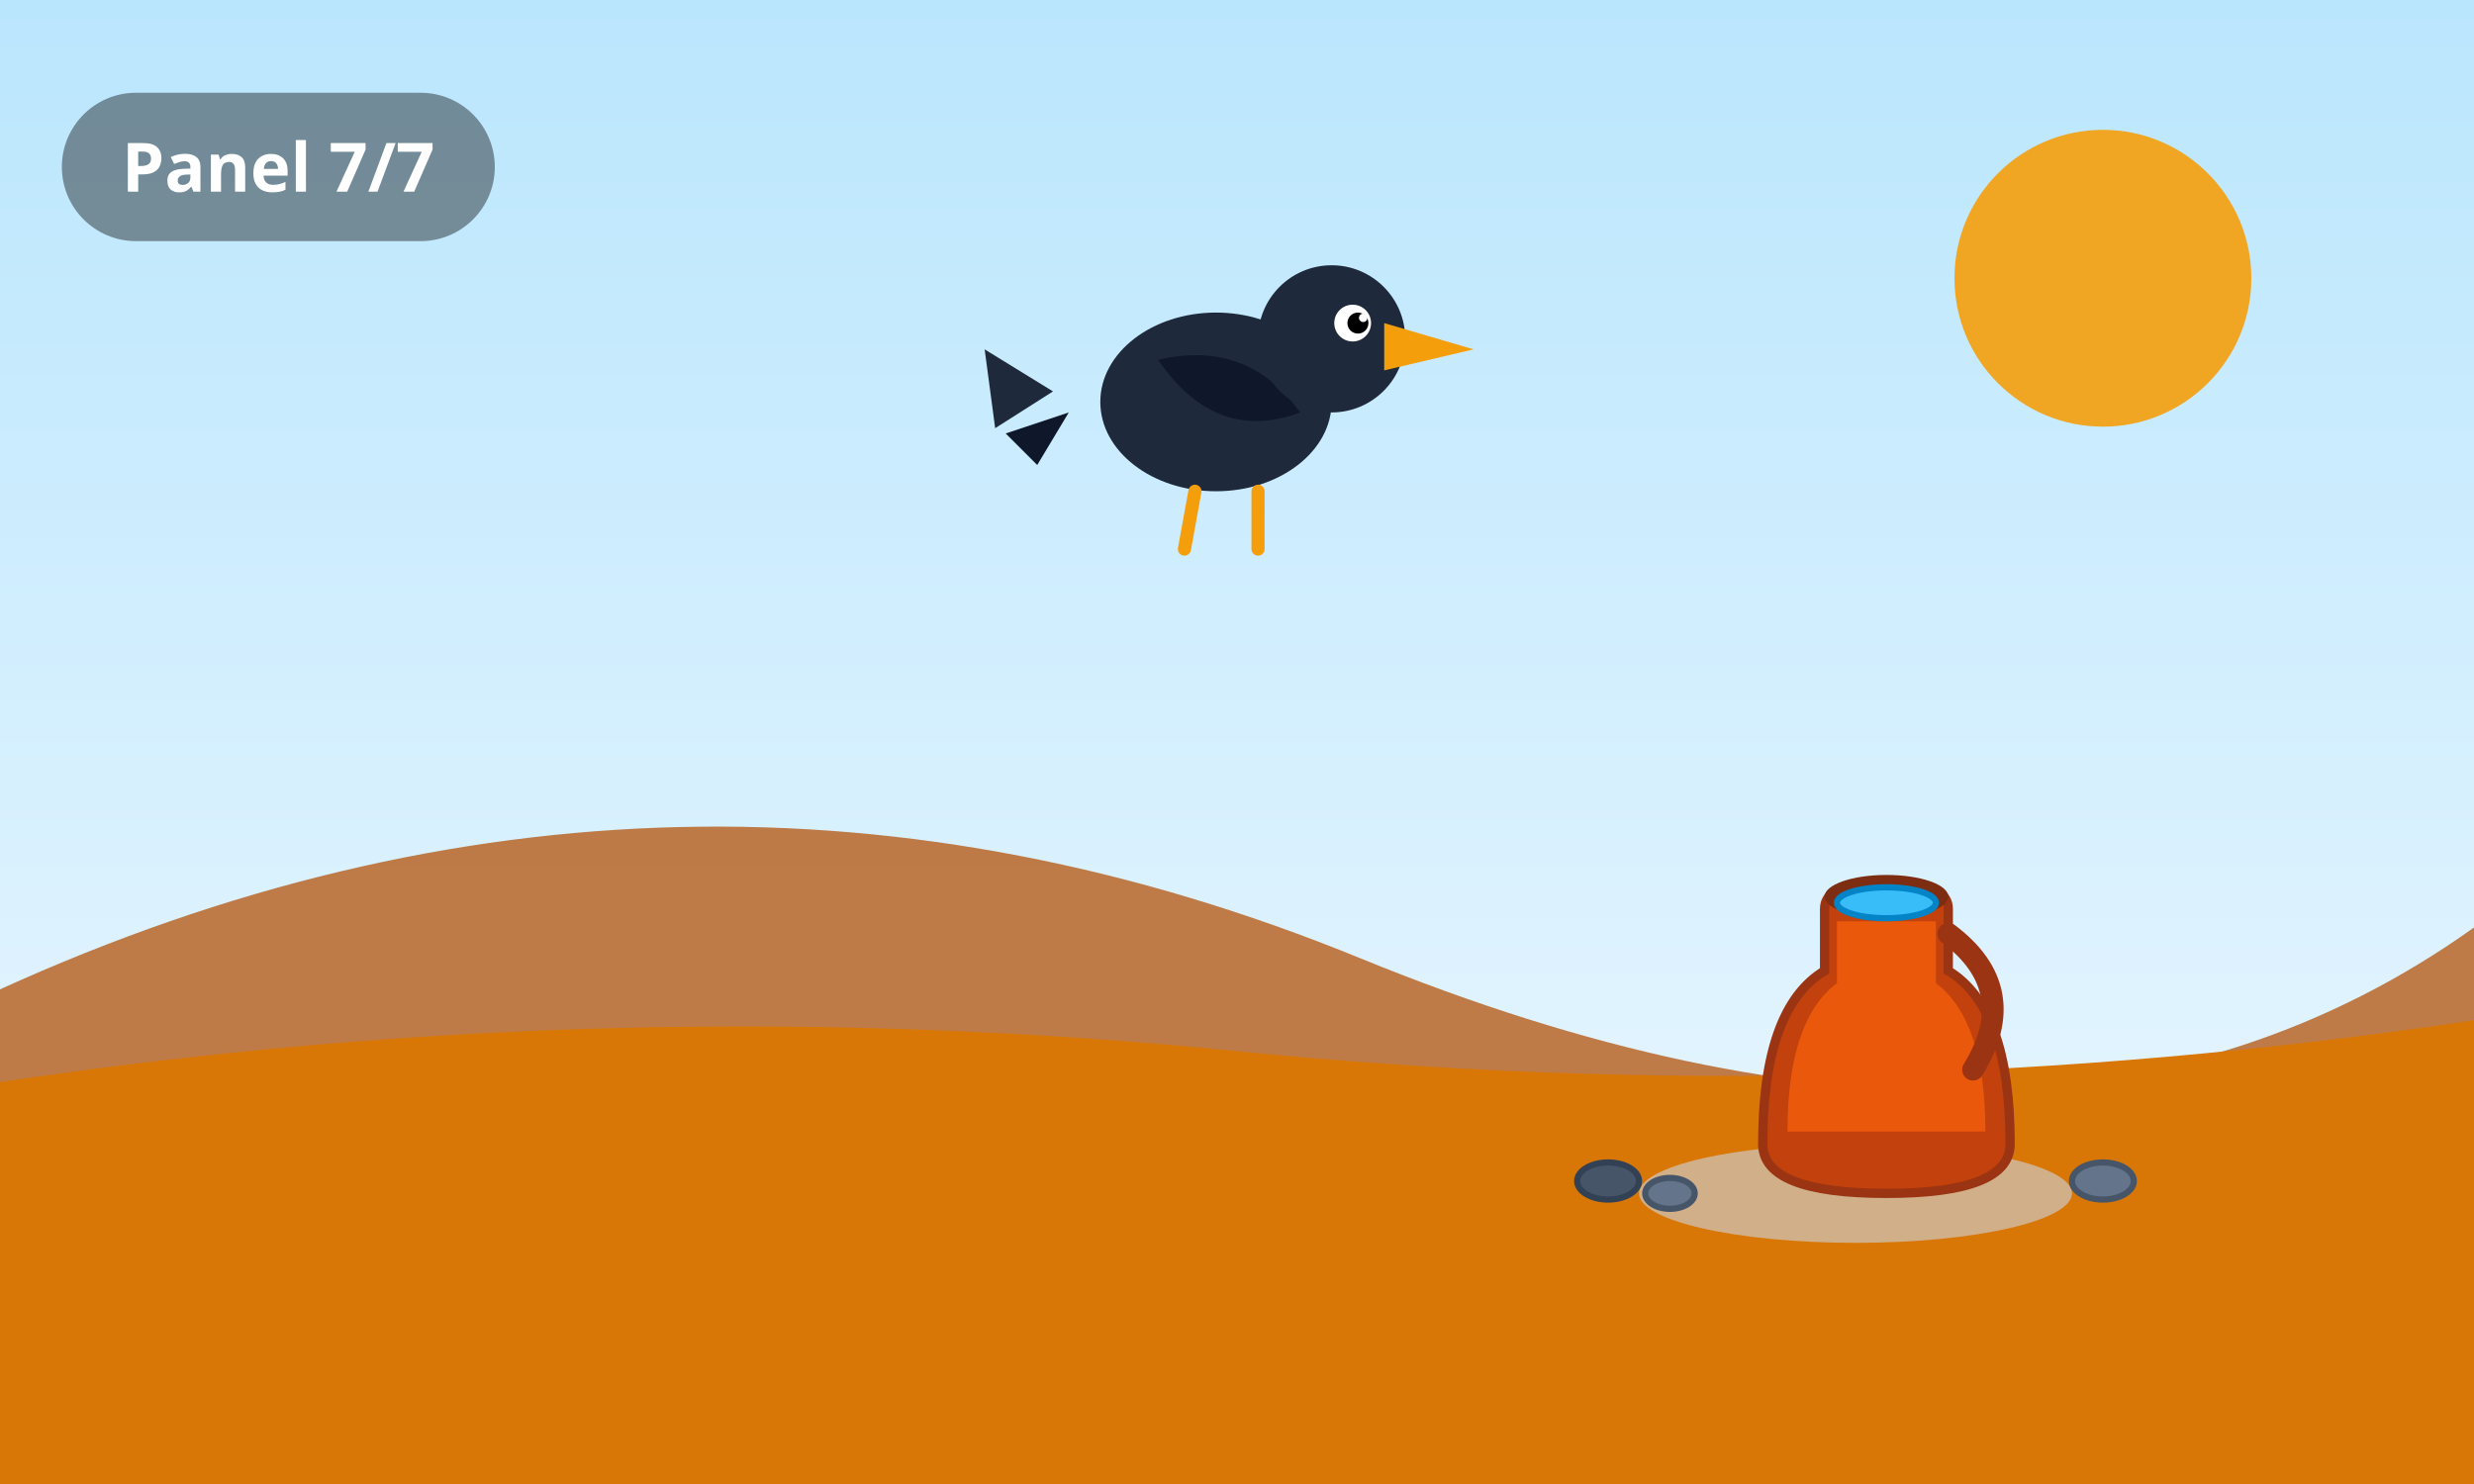
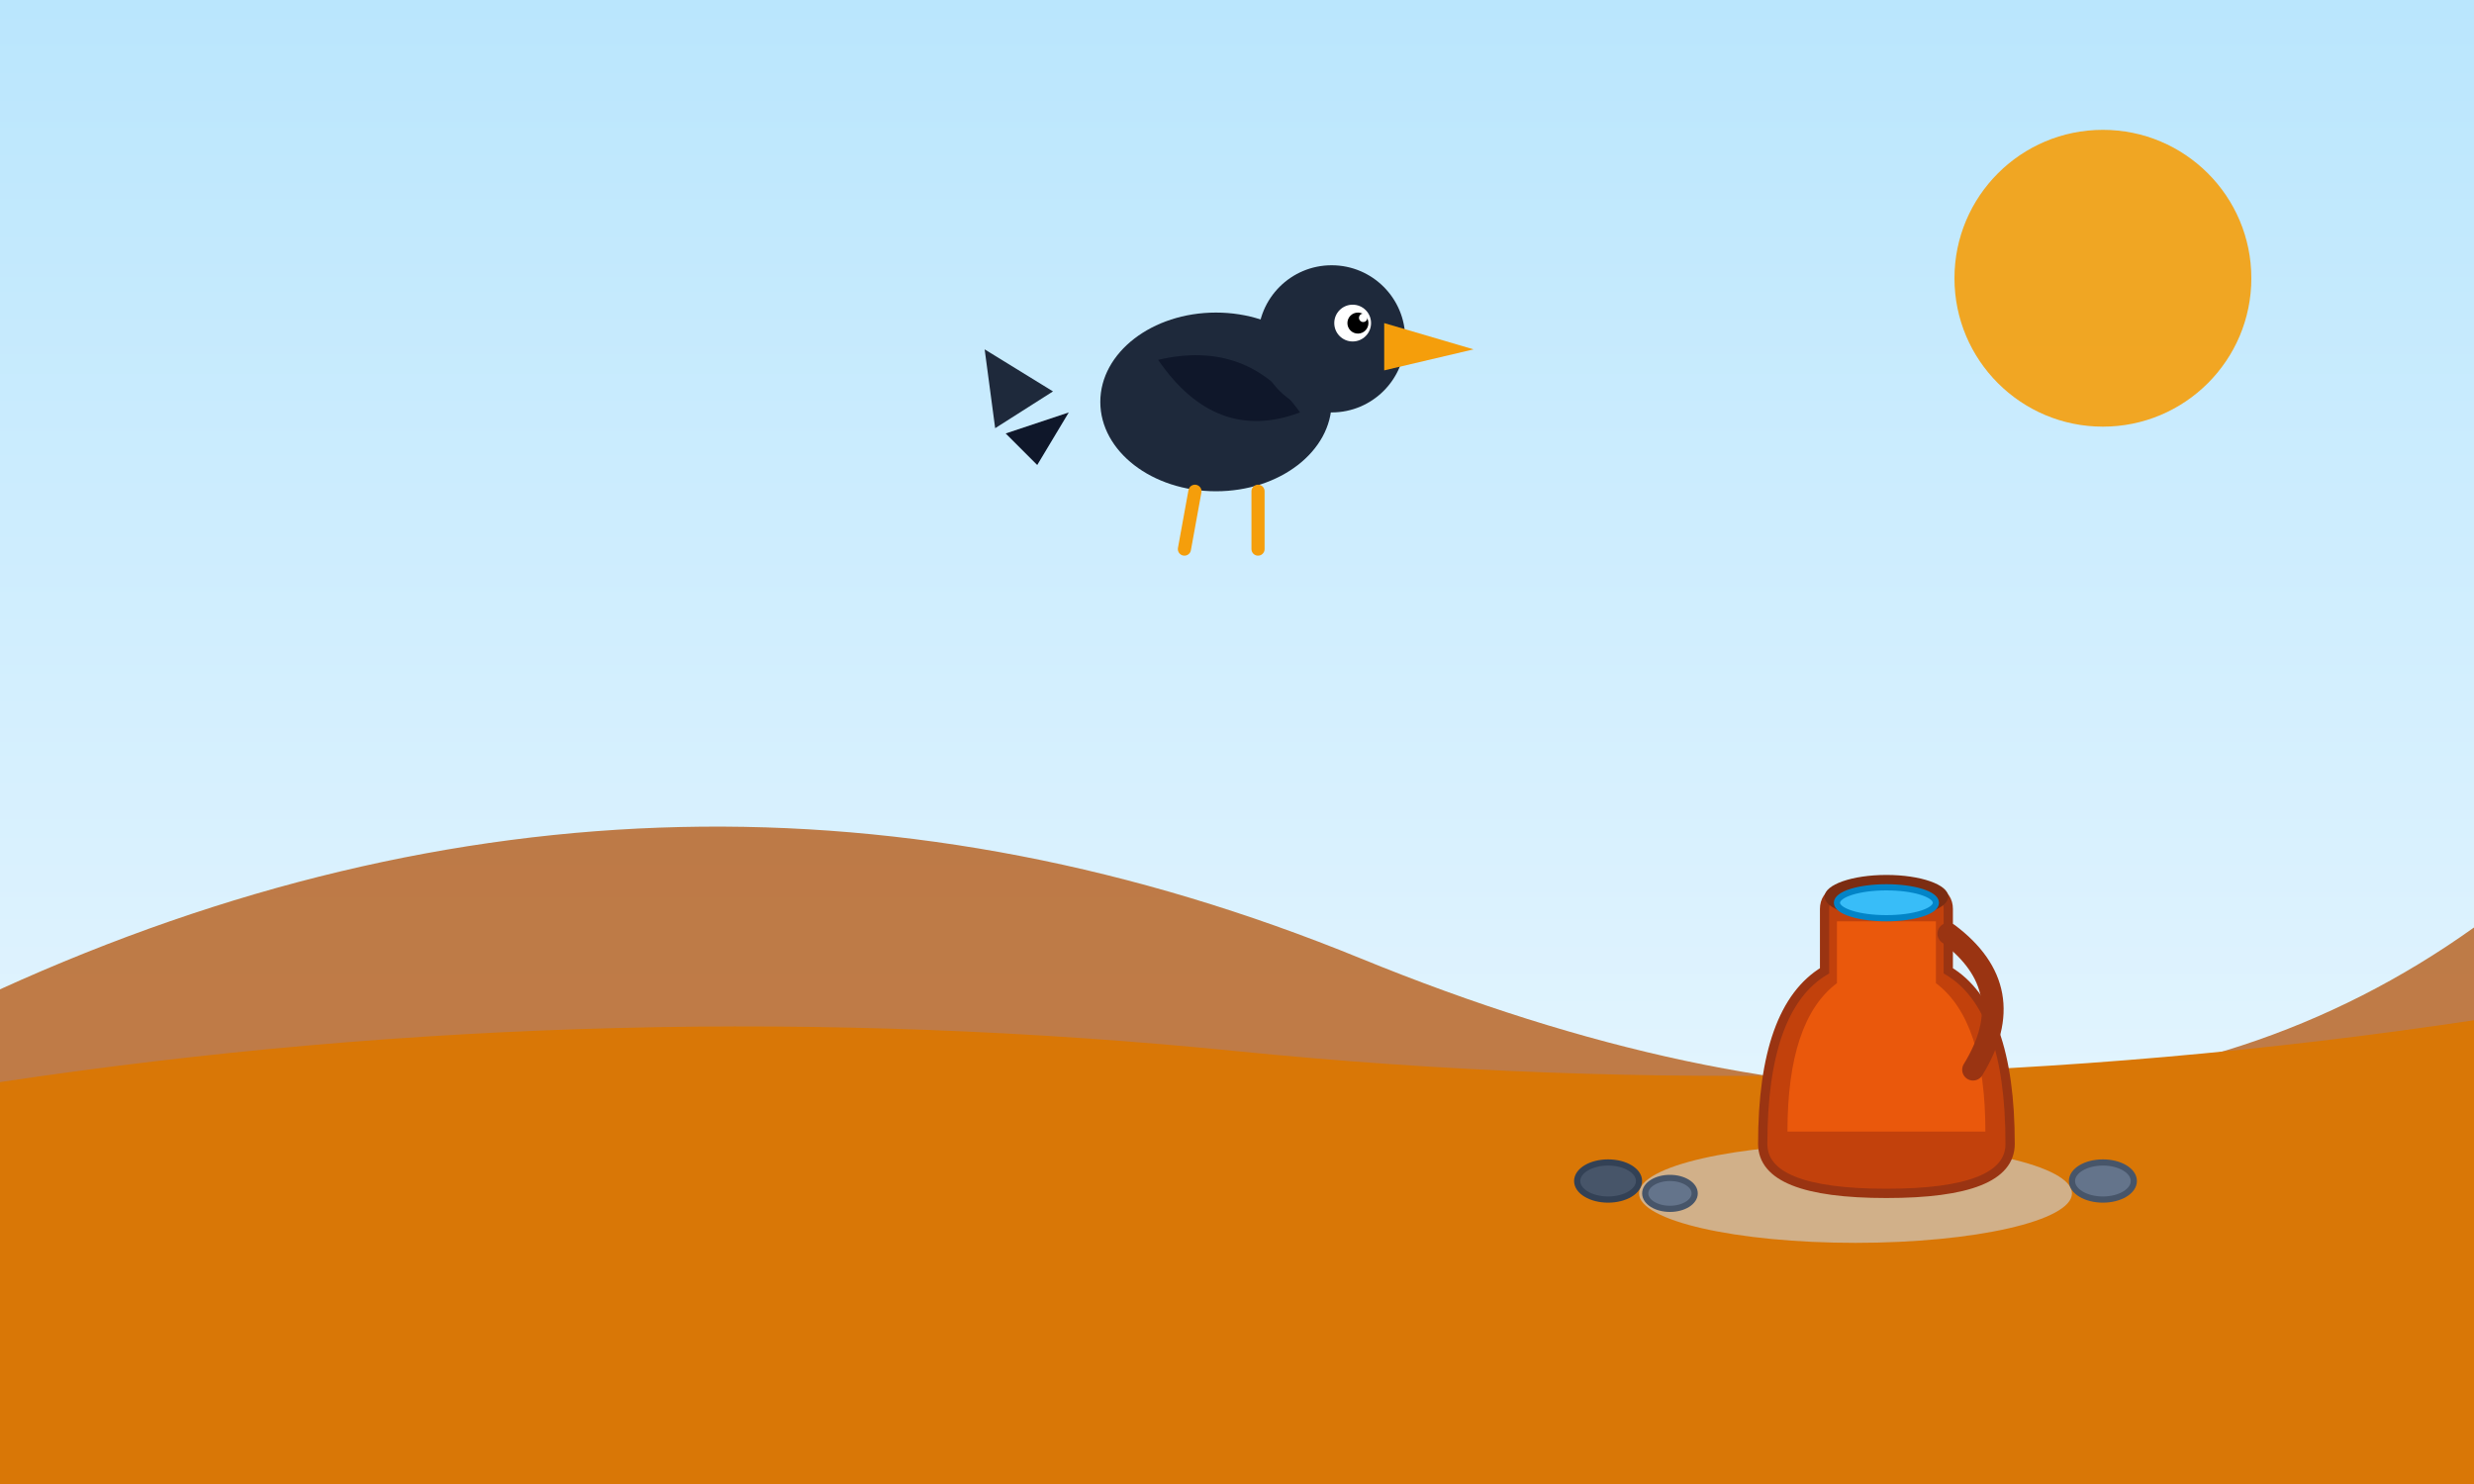
<svg xmlns="http://www.w3.org/2000/svg" viewBox="0 0 400 240" class="story-svg-canvas">
  <defs>
    <linearGradient id="skyGrad_6" x1="0%" y1="0%" x2="0%" y2="100%">
      <stop offset="0%" stop-color="#bae6fd" />
      <stop offset="100%" stop-color="#f0f9ff" />
    </linearGradient>
  </defs>
  <rect width="400" height="240" fill="url(#skyGrad_6)" />
  <circle cx="340" cy="45" r="24" fill="#f59e0b" opacity="0.9" />
  <path d="M 0 160 Q 110 110 220 155 T 400 150 L 400 240 L 0 240 Z" fill="#b45309" opacity="0.75" />
  <path d="M 0 175 Q 100 160 200 170 T 400 165 L 400 240 L 0 240 Z" fill="#d97706" />
  <g transform="translate(275, 135) scale(1)">
    <ellipse cx="25" cy="58" rx="35" ry="8" fill="#CBD5E1" opacity="0.6" />
    <path d="M10 50 Q10 28 20 22 L20 12 Q20 8 28 8 L32 8 Q40 8 40 12 L40 22 Q50 28 50 50 Q50 58 30 58 Q10 58 10 50 Z" fill="#C2410C" stroke="#9A3412" stroke-width="1.5" />
    <path d="M14 48 Q14 30 22 24 L22 14 L38 14 L38 24 Q46 30 46 48 Z" fill="#EA580C" />
    <ellipse cx="30" cy="10" rx="10" ry="3.5" fill="#7C2D12" />
    <ellipse cx="30" cy="11" rx="8" ry="2.5" fill="#38BDF8" stroke="#0284C7" stroke-width="1" />
    <path d="M40 16 Q52 25 44 38" stroke="#9A3412" stroke-width="3.5" fill="none" stroke-linecap="round" />
    <ellipse cx="-15" cy="56" rx="5" ry="3" fill="#475569" stroke="#334155" stroke-width="1" />
    <ellipse cx="-5" cy="58" rx="4" ry="2.5" fill="#64748B" stroke="#475569" stroke-width="1" />
    <ellipse cx="65" cy="56" rx="5" ry="3" fill="#64748B" stroke="#475569" stroke-width="1" />
  </g>
  <g class="anim-character">
    <g transform="translate(200, 65) scale(0.85, 0.85) translate(-50, -50)">
      <polygon points="15,48 2,40 4,55" fill="#1E293B" />
      <polygon points="18,52 6,56 12,62" fill="#0F172A" />
      <ellipse cx="46" cy="50" rx="22" ry="17" fill="#1E293B" />
      <path d="M35 42 Q52 38 62 52 Q46 58 35 42 Z" fill="#0F172A" />
      <circle cx="68" cy="38" r="14" fill="#1E293B" />
      <circle cx="72" cy="35" r="3.5" fill="#FFFFFF" />
      <circle cx="73" cy="35" r="2" fill="#000000" />
      <circle cx="74" cy="34" r="0.8" fill="#FFFFFF" />
      <polygon points="78,35 95,40 78,44" fill="#F59E0B" />
      <line x1="42" y1="67" x2="40" y2="78" stroke="#F59E0B" stroke-width="2.5" stroke-linecap="round" />
      <line x1="54" y1="67" x2="54" y2="78" stroke="#F59E0B" stroke-width="2.5" stroke-linecap="round" />
    </g>
  </g>
-   <g transform="translate(10, 15)">
-     <rect width="70" height="24" rx="12" fill="rgba(0,0,0,0.4)" />
-     <text x="35" y="16" fill="#FFFFFF" font-family="'Nunito', sans-serif" font-size="11" font-weight="700" text-anchor="middle">
-             Panel 7/7
-           </text>
-   </g>
</svg>
